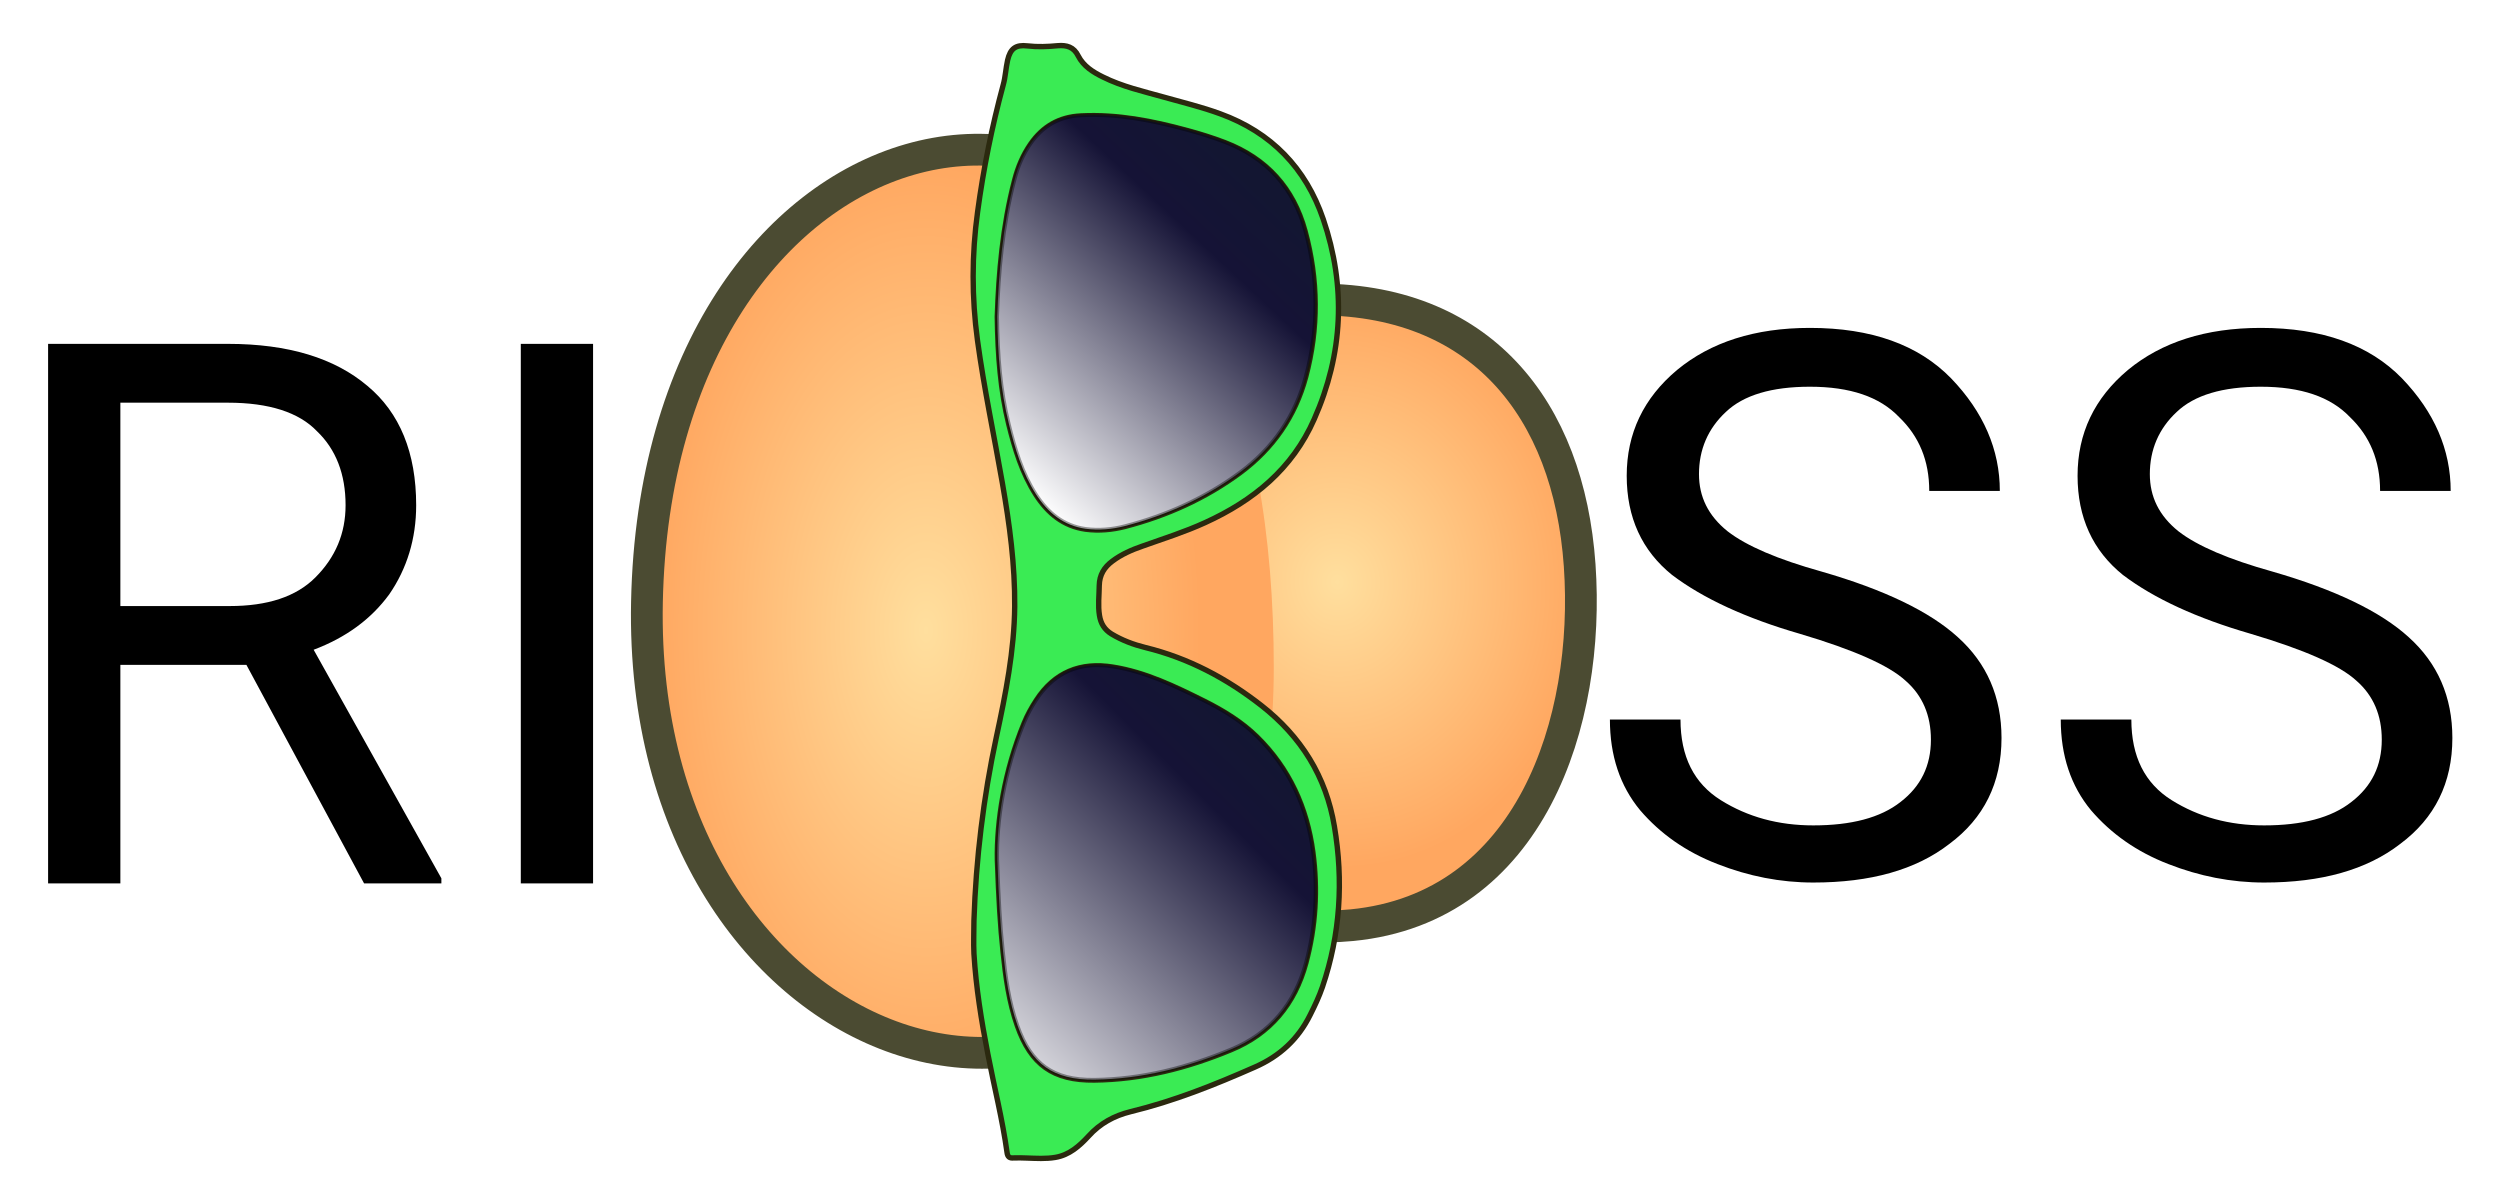
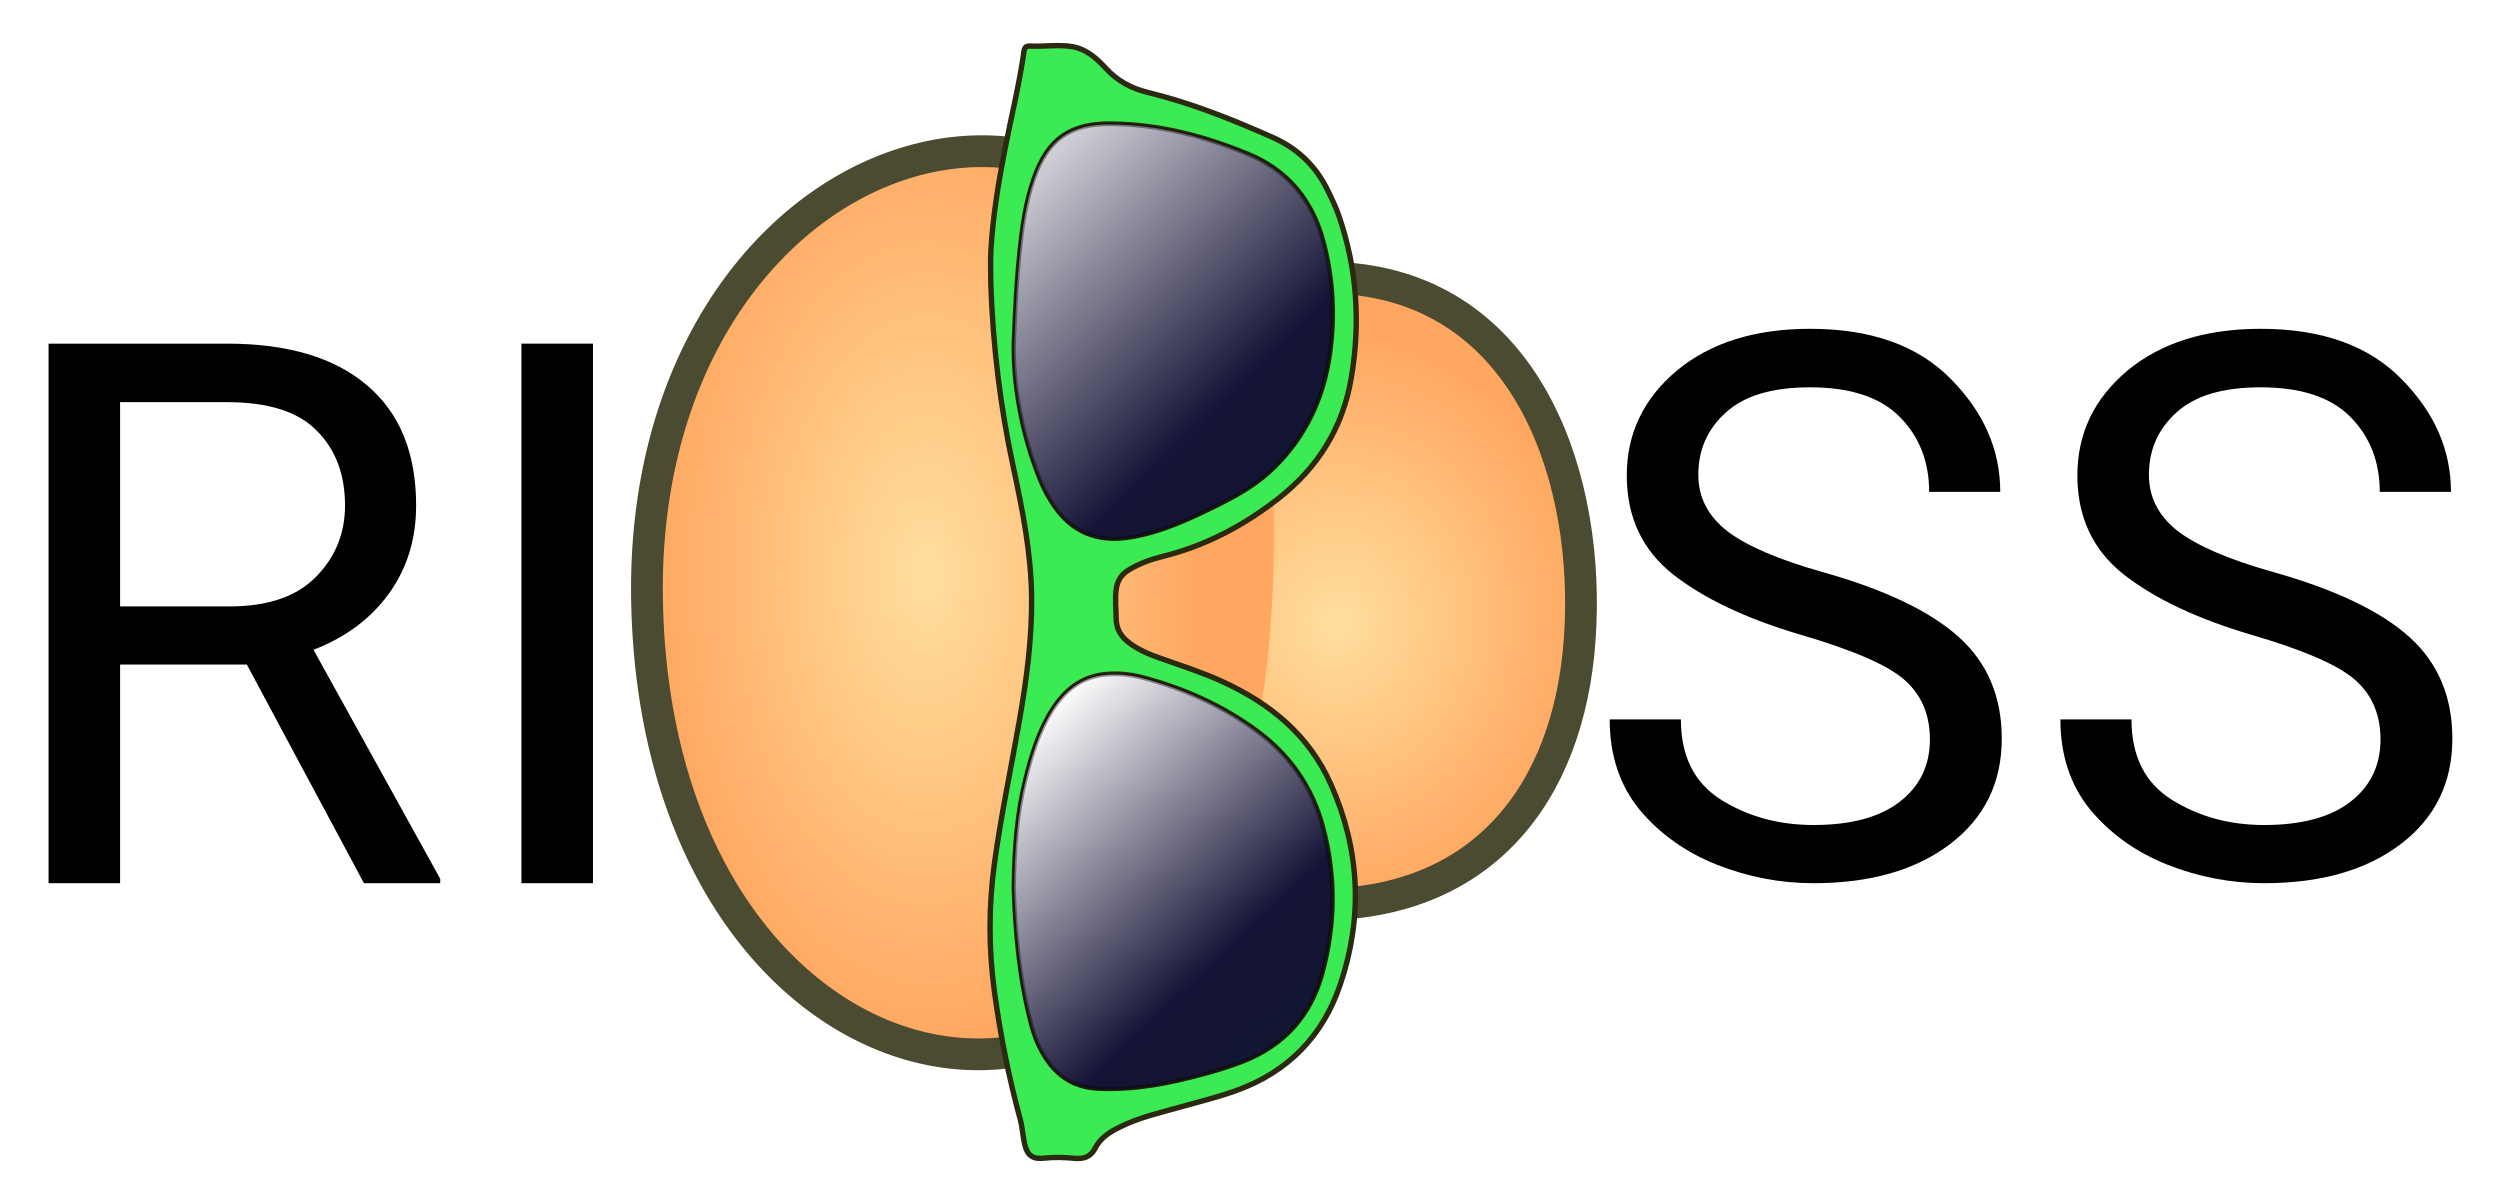
<svg xmlns="http://www.w3.org/2000/svg" xmlns:xlink="http://www.w3.org/1999/xlink" width="52mm" height="25mm" viewBox="0 0 52 25" version="1.1" id="svg1193">
  <defs id="defs1187">
    <radialGradient xlink:href="#linearGradient5555" id="radialGradient5561-8-5-3-7-8-9-50-2-2-7-0" cx="225.119" cy="133.786" fx="225.119" fy="133.786" r="32.134" gradientTransform="matrix(0.139991,-0.009789,0.008552,0.122292,-0.825292,736.186)" gradientUnits="userSpaceOnUse" />
    <linearGradient id="linearGradient5555">
      <stop id="stop5557" offset="0" style="stop-color:#ffdf9e;stop-opacity:1" />
      <stop id="stop5559" offset="1" style="stop-color:#ffa760;stop-opacity:1" />
    </linearGradient>
    <radialGradient xlink:href="#linearGradient5555" id="radialGradient5561-8-5-7-9-7-4-7-1-5-6" cx="225.119" cy="133.786" fx="225.119" fy="133.786" r="32.134" gradientTransform="matrix(0.232538,0,0,-0.134572,-21.2748,761.871)" gradientUnits="userSpaceOnUse" />
-     <linearGradient xlink:href="#linearGradient998" id="linearGradient1185" gradientUnits="userSpaceOnUse" x1="47.754" y1="126.521" x2="50.739" y2="123.335" gradientTransform="translate(0.529167)" />
+     <linearGradient xlink:href="#linearGradient998" id="linearGradient1185" gradientUnits="userSpaceOnUse" x1="47.754" y1="126.521" x2="50.739" y2="123.335" gradientTransform="matrix(-2.23738,0,0,-2.23738,131.589,569.618)" />
    <linearGradient id="linearGradient998">
      <stop style="stop-color:#ffffff;stop-opacity:1" offset="0" id="stop992" />
      <stop id="stop994" offset="0.645" style="stop-color:#151336;stop-opacity:1" />
      <stop style="stop-color:#11192e;stop-opacity:1" offset="1" id="stop996" />
    </linearGradient>
-     <linearGradient xlink:href="#linearGradient1061" id="linearGradient1099-2" gradientUnits="userSpaceOnUse" x1="46.922" y1="131.803" x2="50.481" y2="128.192" gradientTransform="translate(0.529167)" />
+     <linearGradient xlink:href="#linearGradient1061" id="linearGradient1099-2" gradientUnits="userSpaceOnUse" x1="46.922" y1="131.803" x2="50.481" y2="128.192" gradientTransform="matrix(-2.23738,0,0,-2.23738,131.589,569.618)" />
    <linearGradient id="linearGradient1061">
      <stop id="stop1055" offset="0" style="stop-color:#ffffff;stop-opacity:1" />
      <stop style="stop-color:#151336;stop-opacity:1" offset="0.688" id="stop1057" />
      <stop id="stop1059" offset="1" style="stop-color:#11192e;stop-opacity:1" />
    </linearGradient>
  </defs>
  <g id="layer1" transform="translate(0,-272)">
-     <g id="g870" transform="matrix(2.23738,0,0,2.23738,-0.06594,-367.634)">
-       <text xml:space="preserve" style="font-style:normal;font-weight:normal;font-size:3.387px;line-height:0%;font-family:sans-serif;letter-spacing:0px;word-spacing:0px;fill:#000000;fill-opacity:1;stroke:none;stroke-width:0.282px;stroke-linecap:butt;stroke-linejoin:miter;stroke-opacity:1" x="-0.101" y="294.096" id="text4294-9-9-8-37-59-6-5-3-7">
-         <tspan id="tspan4296-0-6-1-2-2-3-6-6-5" x="-0.101" y="294.096" style="font-style:normal;font-variant:normal;font-weight:normal;font-stretch:normal;font-size:7.056px;line-height:1.25;font-family:Roboto;-inkscape-font-specification:Roboto;font-variant-ligatures:normal;font-variant-position:normal;font-variant-caps:normal;font-variant-numeric:normal;font-variant-alternates:normal;font-feature-settings:normal;text-indent:0;text-align:start;text-decoration:none;text-decoration-line:none;text-decoration-style:solid;text-decoration-color:#000000;letter-spacing:0px;word-spacing:0px;text-transform:none;writing-mode:lr-tb;direction:ltr;text-orientation:mixed;dominant-baseline:auto;baseline-shift:baseline;text-anchor:start;white-space:normal;shape-padding:0;opacity:1;vector-effect:none;fill:#000000;fill-opacity:1;stroke:none;stroke-width:0.282px;stroke-linecap:butt;stroke-linejoin:miter;stroke-miterlimit:4;stroke-dasharray:none;stroke-dashoffset:0;stroke-opacity:1">RI</tspan>
-       </text>
-       <g transform="translate(-38.6042,164.058)" id="g1083-9">
-         <g id="g153762-1-0-8-50-4-5-6-2" transform="matrix(0,-0.590468,0.590468,0,-391.987,146.035)">
-           <path style="opacity:1;fill:url(#radialGradient5561-8-5-3-7-8-9-50-2-2-7-0);fill-opacity:1;stroke:#4b4b32;stroke-width:0.5;stroke-miterlimit:4;stroke-dasharray:none;stroke-opacity:1" d="M 36.282,749.948 C 36.322,752.599 34.56,753.986 32.098,754.158 29.637,754.33 26.706,753.389 26.431,750.571 26.223,748.431 27.545,746.81 30.006,746.638 32.468,746.466 36.225,746.073 36.282,749.948 Z" id="path8378-1-5-3-5-3-8-3-9-62-0-4-2-2" />
-           <path style="opacity:1;fill:url(#radialGradient5561-8-5-7-9-7-4-7-1-5-6);fill-opacity:1;stroke:none;stroke-width:0.5;stroke-miterlimit:4;stroke-dasharray:none;stroke-opacity:1" d="M 38.474,743.959 C 38.355,741.045 35.16,739.669 31.071,739.669 26.982,739.669 24.269,741.876 24.214,744.597 24.16,747.302 26.401,749.342 30.489,749.342 34.578,749.342 38.644,748.115 38.474,743.959 Z" id="path8378-1-5-3-5-0-5-4-29-6-7-9-8" />
-           <path id="path7332-6-4-1-1-8-5-3-2-6-1-9" d="M 28.219,748.951 C 21.639,746.997 24.168,739.323 31.521,739.473 39.363,739.633 41.244,747.172 34.552,749.002" style="fill:none;fill-rule:evenodd;stroke:#4b4b32;stroke-width:0.5;stroke-linecap:butt;stroke-linejoin:miter;stroke-miterlimit:4;stroke-dasharray:none;stroke-opacity:1" />
-         </g>
-         <path style="fill:#3aeb54;fill-opacity:1;stroke:#2b290f;stroke-width:0.05;stroke-miterlimit:4;stroke-dasharray:none;stroke-opacity:1" d="M 47.688,130.386 C 47.707,129.81 47.776,129.24 47.897,128.677 47.983,128.277 48.063,127.876 48.067,127.465 48.07,127.08 48.019,126.701 47.953,126.322 47.876,125.879 47.782,125.439 47.721,124.992 47.667,124.594 47.667,124.196 47.722,123.797 47.776,123.397 47.855,123.006 47.96,122.617 47.981,122.543 47.984,122.462 48.001,122.387 48.026,122.279 48.076,122.241 48.185,122.254 48.281,122.265 48.374,122.261 48.469,122.252 48.549,122.246 48.616,122.262 48.658,122.348 48.706,122.442 48.795,122.498 48.887,122.543 49.067,122.633 49.261,122.676 49.453,122.73 49.629,122.78 49.806,122.822 49.977,122.885 50.453,123.058 50.773,123.39 50.935,123.864 51.149,124.491 51.121,125.117 50.851,125.725 50.648,126.186 50.286,126.482 49.837,126.686 49.647,126.773 49.449,126.835 49.253,126.905 49.155,126.939 49.06,126.98 48.975,127.044 48.899,127.1 48.855,127.172 48.853,127.27 48.852,127.364 48.84,127.456 48.855,127.549 48.867,127.625 48.902,127.681 48.967,127.721 49.065,127.78 49.172,127.82 49.281,127.847 49.682,127.945 50.036,128.133 50.359,128.385 50.73,128.675 50.962,129.047 51.039,129.51 51.124,130.015 51.094,130.513 50.928,131.002 50.897,131.092 50.857,131.177 50.814,131.262 50.703,131.487 50.531,131.646 50.301,131.747 49.925,131.913 49.544,132.065 49.144,132.162 48.991,132.2 48.86,132.271 48.753,132.39 48.669,132.481 48.575,132.565 48.445,132.587 48.357,132.602 48.266,132.596 48.177,132.593 48.137,132.592 48.097,132.59 48.057,132.592 48.018,132.596 48.001,132.581 47.996,132.543 47.953,132.233 47.876,131.931 47.817,131.624 47.757,131.316 47.707,131.006 47.688,130.693 47.683,130.59 47.688,130.489 47.688,130.386 Z M 47.905,124.773 C 47.91,125.138 47.935,125.458 48.012,125.772 48.069,126.001 48.136,126.226 48.265,126.427 48.375,126.597 48.519,126.718 48.727,126.747 48.849,126.763 48.972,126.752 49.09,126.722 49.48,126.621 49.842,126.458 50.164,126.22 50.467,125.995 50.673,125.699 50.772,125.332 50.893,124.881 50.889,124.427 50.766,123.975 50.657,123.576 50.408,123.302 50.021,123.153 49.906,123.109 49.79,123.073 49.672,123.041 49.349,122.953 49.022,122.888 48.685,122.905 48.484,122.914 48.329,123.002 48.215,123.167 48.145,123.268 48.098,123.38 48.067,123.5 47.954,123.931 47.918,124.373 47.905,124.773 Z M 47.906,129.825 C 47.919,130.191 47.933,130.435 47.959,130.678 47.983,130.911 48.014,131.142 48.092,131.364 48.219,131.725 48.425,131.872 48.807,131.868 49.249,131.863 49.67,131.755 50.076,131.587 50.442,131.437 50.67,131.161 50.773,130.782 50.865,130.442 50.885,130.098 50.839,129.75 50.783,129.336 50.62,128.974 50.319,128.678 50.175,128.537 50.005,128.434 49.827,128.345 49.556,128.21 49.282,128.077 48.98,128.029 48.68,127.98 48.437,128.077 48.268,128.338 48.224,128.405 48.185,128.476 48.155,128.55 47.971,128.997 47.899,129.465 47.906,129.825 Z" id="path11-7" />
-         <path style="opacity:1;vector-effect:none;fill:url(#linearGradient1185);fill-opacity:1;stroke:#000000;stroke-width:0.032;stroke-linecap:butt;stroke-linejoin:miter;stroke-miterlimit:4;stroke-dasharray:none;stroke-dashoffset:0;stroke-opacity:0.392;paint-order:normal" d="M 48.685,122.901 C 48.485,122.91 48.329,122.998 48.215,123.163 48.145,123.264 48.098,123.376 48.067,123.496 47.954,123.927 47.918,124.369 47.905,124.769 47.91,125.134 47.935,125.454 48.013,125.768 48.069,125.997 48.136,126.222 48.265,126.423 48.375,126.593 48.519,126.714 48.727,126.743 48.849,126.759 48.972,126.748 49.09,126.718 49.48,126.617 49.842,126.454 50.164,126.216 50.467,125.991 50.673,125.695 50.771,125.328 50.893,124.877 50.889,124.423 50.766,123.971 50.657,123.572 50.408,123.299 50.021,123.149 49.906,123.105 49.79,123.069 49.672,123.037 49.349,122.949 49.022,122.884 48.685,122.901 Z" id="path933-3" />
-         <path style="opacity:1;vector-effect:none;fill:url(#linearGradient1099-2);fill-opacity:1;stroke:#000000;stroke-width:0.032;stroke-linecap:butt;stroke-linejoin:miter;stroke-miterlimit:4;stroke-dasharray:none;stroke-dashoffset:0;stroke-opacity:0.392;paint-order:normal" d="M 48.87,128.014 C 48.62,128.003 48.416,128.106 48.268,128.334 48.224,128.401 48.186,128.472 48.155,128.546 47.971,128.993 47.899,129.461 47.906,129.821 47.919,130.187 47.933,130.431 47.959,130.674 47.983,130.907 48.014,131.138 48.093,131.36 48.22,131.721 48.425,131.868 48.807,131.864 49.249,131.859 49.67,131.751 50.076,131.583 50.442,131.433 50.67,131.157 50.773,130.778 50.865,130.438 50.885,130.094 50.839,129.746 50.784,129.332 50.62,128.97 50.319,128.674 50.175,128.533 50.005,128.43 49.827,128.341 49.556,128.206 49.282,128.073 48.979,128.025 48.942,128.019 48.905,128.015 48.87,128.014 Z" id="rect919-6" />
-       </g>
-       <text xml:space="preserve" style="font-style:normal;font-weight:normal;font-size:3.387px;line-height:0%;font-family:sans-serif;letter-spacing:0px;word-spacing:0px;fill:#000000;fill-opacity:1;stroke:none;stroke-width:0.282px;stroke-linecap:butt;stroke-linejoin:miter;stroke-opacity:1" x="14.715" y="294.027" id="text4294-9-9-8-37-59-6-5-3-7-3">
-         <tspan id="tspan4296-0-6-1-2-2-3-6-6-5-6" x="14.715" y="294.027" style="font-style:normal;font-variant:normal;font-weight:normal;font-stretch:normal;font-size:7.056px;line-height:1.25;font-family:Roboto;-inkscape-font-specification:Roboto;font-variant-ligatures:normal;font-variant-position:normal;font-variant-caps:normal;font-variant-numeric:normal;font-variant-alternates:normal;font-feature-settings:normal;text-indent:0;text-align:start;text-decoration:none;text-decoration-line:none;text-decoration-style:solid;text-decoration-color:#000000;letter-spacing:0px;word-spacing:0px;text-transform:none;writing-mode:lr-tb;direction:ltr;text-orientation:mixed;dominant-baseline:auto;baseline-shift:baseline;text-anchor:start;white-space:normal;shape-padding:0;opacity:1;vector-effect:none;fill:#000000;fill-opacity:1;stroke:none;stroke-width:0.282px;stroke-linecap:butt;stroke-linejoin:miter;stroke-miterlimit:4;stroke-dasharray:none;stroke-dashoffset:0;stroke-opacity:1">SS</tspan>
-       </text>
+     <g id="text4294-9-9-8-37-59-6-5-3-7" style="font-style:normal;font-weight:normal;font-size:3.387px;line-height:0%;font-family:sans-serif;letter-spacing:0px;word-spacing:0px;fill:#000000;fill-opacity:1;stroke:none;stroke-width:0.282px;stroke-linecap:butt;stroke-linejoin:miter;stroke-opacity:1" aria-label="RI" transform="matrix(2.23738,0,0,2.23738,-0.06594,-367.634)">
+       <path id="path843" style="font-style:normal;font-variant:normal;font-weight:normal;font-stretch:normal;font-size:7.056px;line-height:1.25;font-family:Roboto;-inkscape-font-specification:Roboto;font-variant-ligatures:normal;font-variant-position:normal;font-variant-caps:normal;font-variant-numeric:normal;font-variant-alternates:normal;font-feature-settings:normal;text-indent:0;text-align:start;text-decoration:none;text-decoration-line:none;text-decoration-style:solid;text-decoration-color:#000000;letter-spacing:0px;word-spacing:0px;text-transform:none;writing-mode:lr-tb;direction:ltr;text-orientation:mixed;dominant-baseline:auto;baseline-shift:baseline;text-anchor:start;white-space:normal;shape-padding:0;opacity:1;vector-effect:none;fill:#000000;fill-opacity:1;stroke:none;stroke-width:0.282px;stroke-linecap:butt;stroke-linejoin:miter;stroke-miterlimit:4;stroke-dasharray:none;stroke-dashoffset:0;stroke-opacity:1" d="M 3.413,294.096 2.324,292.063 H 1.146 V 294.096 H 0.481 V 289.08 H 2.141 Q 2.986,289.08 3.44,289.466 3.898,289.852 3.898,290.585 3.898,291.054 3.644,291.405 3.392,291.753 2.944,291.926 L 4.122,294.055 V 294.096 Z M 1.146,289.624 V 291.523 H 2.162 Q 2.696,291.523 2.965,291.25 3.237,290.975 3.237,290.585 3.237,290.151 2.975,289.89 2.717,289.624 2.141,289.624 Z" />
+       <path id="path845" style="font-style:normal;font-variant:normal;font-weight:normal;font-stretch:normal;font-size:7.056px;line-height:1.25;font-family:Roboto;-inkscape-font-specification:Roboto;font-variant-ligatures:normal;font-variant-position:normal;font-variant-caps:normal;font-variant-numeric:normal;font-variant-alternates:normal;font-feature-settings:normal;text-indent:0;text-align:start;text-decoration:none;text-decoration-line:none;text-decoration-style:solid;text-decoration-color:#000000;letter-spacing:0px;word-spacing:0px;text-transform:none;writing-mode:lr-tb;direction:ltr;text-orientation:mixed;dominant-baseline:auto;baseline-shift:baseline;text-anchor:start;white-space:normal;shape-padding:0;opacity:1;vector-effect:none;fill:#000000;fill-opacity:1;stroke:none;stroke-width:0.282px;stroke-linecap:butt;stroke-linejoin:miter;stroke-miterlimit:4;stroke-dasharray:none;stroke-dashoffset:0;stroke-opacity:1" d="M 5.542,289.08 V 294.096 H 4.877 V 289.08 Z" />
+     </g>
+     <g id="g153762-1-0-8-50-4-5-6-2" transform="matrix(0,1.3211,1.3211,0,-963.459,242.882)">
+       <path style="opacity:1;fill:url(#radialGradient5561-8-5-3-7-8-9-50-2-2-7-0);fill-opacity:1;stroke:#4b4b32;stroke-width:0.5;stroke-miterlimit:4;stroke-dasharray:none;stroke-opacity:1" d="M 36.282,749.948 C 36.322,752.599 34.56,753.986 32.098,754.158 29.637,754.33 26.706,753.389 26.431,750.571 26.223,748.431 27.545,746.81 30.006,746.638 32.468,746.466 36.225,746.073 36.282,749.948 Z" id="path8378-1-5-3-5-3-8-3-9-62-0-4-2-2" />
+       <path style="opacity:1;fill:url(#radialGradient5561-8-5-7-9-7-4-7-1-5-6);fill-opacity:1;stroke:none;stroke-width:0.5;stroke-miterlimit:4;stroke-dasharray:none;stroke-opacity:1" d="M 38.474,743.959 C 38.355,741.045 35.16,739.669 31.071,739.669 26.982,739.669 24.269,741.876 24.214,744.597 24.16,747.302 26.401,749.342 30.489,749.342 34.578,749.342 38.644,748.115 38.474,743.959 Z" id="path8378-1-5-3-5-0-5-4-29-6-7-9-8" />
+       <path id="path7332-6-4-1-1-8-5-3-2-6-1-9" d="M 28.219,748.951 C 21.639,746.997 24.168,739.323 31.521,739.473 39.363,739.633 41.244,747.172 34.552,749.002" style="fill:none;fill-rule:evenodd;stroke:#4b4b32;stroke-width:0.5;stroke-linecap:butt;stroke-linejoin:miter;stroke-miterlimit:4;stroke-dasharray:none;stroke-opacity:1" />
+     </g>
+     <g id="g893" transform="matrix(-1,0,0,1,46.6864,0)">
+       <path id="path11-7" d="M 26.078,277.895 C 26.035,279.184 25.881,280.459 25.609,281.719 25.417,282.614 25.238,283.511 25.229,284.43 25.221,285.292 25.335,286.14 25.483,286.988 25.656,287.979 25.866,288.963 26.003,289.963 26.124,290.854 26.124,291.744 26.001,292.637 25.879,293.532 25.703,294.407 25.467,295.277 25.421,295.443 25.413,295.624 25.375,295.792 25.321,296.033 25.209,296.118 24.964,296.089 24.751,296.065 24.541,296.074 24.329,296.094 24.15,296.107 24.001,296.071 23.905,295.879 23.799,295.669 23.6,295.543 23.394,295.443 22.991,295.241 22.556,295.145 22.128,295.024 21.735,294.912 21.339,294.818 20.954,294.677 19.891,294.29 19.173,293.548 18.812,292.487 18.334,291.084 18.396,289.684 19,288.323 19.454,287.292 20.265,286.63 21.269,286.173 21.693,285.979 22.137,285.84 22.575,285.683 22.795,285.607 23.008,285.515 23.197,285.372 23.367,285.247 23.467,285.086 23.47,284.867 23.472,284.656 23.498,284.45 23.467,284.242 23.44,284.072 23.36,283.947 23.214,283.858 22.995,283.725 22.756,283.636 22.512,283.576 21.616,283.356 20.824,282.936 20.099,282.372 19.27,281.723 18.752,280.891 18.579,279.855 18.389,278.725 18.456,277.611 18.828,276.517 18.896,276.315 18.987,276.125 19.082,275.935 19.332,275.432 19.715,275.076 20.231,274.85 21.072,274.478 21.924,274.138 22.818,273.921 23.162,273.836 23.454,273.677 23.694,273.411 23.883,273.208 24.091,273.02 24.384,272.97 24.581,272.937 24.783,272.95 24.983,272.957 25.072,272.959 25.162,272.964 25.251,272.959 25.339,272.95 25.375,272.984 25.388,273.069 25.485,273.762 25.655,274.438 25.788,275.125 25.922,275.814 26.035,276.508 26.076,277.208 26.089,277.438 26.078,277.664 26.078,277.895 Z M 25.591,290.453 C 25.58,289.637 25.525,288.921 25.351,288.218 25.224,287.706 25.073,287.202 24.786,286.753 24.539,286.372 24.217,286.102 23.753,286.037 23.48,286.001 23.204,286.026 22.939,286.093 22.068,286.319 21.258,286.683 20.536,287.216 19.859,287.719 19.397,288.381 19.178,289.203 18.906,290.212 18.914,291.227 19.191,292.239 19.434,293.131 19.991,293.744 20.858,294.078 21.113,294.176 21.374,294.257 21.638,294.328 22.361,294.525 23.092,294.671 23.847,294.633 24.294,294.613 24.643,294.416 24.897,294.047 25.054,293.821 25.159,293.57 25.229,293.301 25.482,292.337 25.563,291.348 25.591,290.453 Z M 25.59,279.15 C 25.56,278.331 25.528,277.785 25.471,277.242 25.417,276.72 25.347,276.203 25.172,275.707 24.887,274.899 24.428,274.57 23.573,274.579 22.583,274.59 21.643,274.832 20.733,275.208 19.915,275.543 19.405,276.161 19.174,277.009 18.968,277.77 18.924,278.539 19.027,279.318 19.151,280.244 19.518,281.054 20.19,281.716 20.512,282.032 20.892,282.262 21.291,282.461 21.898,282.763 22.51,283.061 23.187,283.168 23.858,283.278 24.401,283.061 24.779,282.477 24.878,282.327 24.964,282.168 25.032,282.003 25.444,281.003 25.604,279.956 25.59,279.15 Z" style="fill:#3aeb54;fill-opacity:1;stroke:#2b290f;stroke-width:0.112;stroke-miterlimit:4;stroke-dasharray:none;stroke-opacity:1" />
+       <path id="path933-3" d="M 23.846,294.642 C 24.294,294.622 24.642,294.425 24.896,294.055 25.054,293.83 25.158,293.579 25.228,293.31 25.481,292.346 25.562,291.357 25.591,290.462 25.58,289.646 25.524,288.93 25.351,288.227 25.224,287.715 25.073,287.211 24.785,286.762 24.539,286.381 24.217,286.111 23.753,286.046 23.48,286.01 23.204,286.034 22.939,286.102 22.068,286.328 21.258,286.692 20.536,287.225 19.859,287.728 19.397,288.39 19.178,289.212 18.906,290.221 18.914,291.236 19.19,292.248 19.433,293.14 19.991,293.751 20.858,294.087 21.113,294.185 21.373,294.266 21.637,294.337 22.36,294.534 23.091,294.68 23.846,294.642 Z" style="opacity:1;vector-effect:none;fill:url(#linearGradient1185);fill-opacity:1;stroke:#000000;stroke-width:0.071;stroke-linecap:butt;stroke-linejoin:miter;stroke-miterlimit:4;stroke-dasharray:none;stroke-dashoffset:0;stroke-opacity:0.392;paint-order:normal" />
+       <path id="rect919-6" d="M 23.433,283.202 C 23.991,283.227 24.448,282.996 24.78,282.486 24.878,282.336 24.963,282.177 25.032,282.012 25.443,281.012 25.604,279.964 25.59,279.159 25.56,278.34 25.528,277.794 25.471,277.251 25.417,276.729 25.346,276.212 25.172,275.716 24.887,274.908 24.429,274.579 23.574,274.588 22.584,274.599 21.642,274.841 20.733,275.217 19.914,275.552 19.405,276.17 19.174,277.018 18.968,277.779 18.923,278.548 19.026,279.327 19.151,280.253 19.517,281.063 20.189,281.725 20.512,282.041 20.892,282.271 21.291,282.47 21.898,282.772 22.511,283.07 23.188,283.177 23.271,283.191 23.353,283.2 23.433,283.202 Z" style="opacity:1;vector-effect:none;fill:url(#linearGradient1099-2);fill-opacity:1;stroke:#000000;stroke-width:0.071;stroke-linecap:butt;stroke-linejoin:miter;stroke-miterlimit:4;stroke-dasharray:none;stroke-dashoffset:0;stroke-opacity:0.392;paint-order:normal" />
+     </g>
+     <g id="text4294-9-9-8-37-59-6-5-3-7-3" style="font-style:normal;font-weight:normal;font-size:3.387px;line-height:0%;font-family:sans-serif;letter-spacing:0px;word-spacing:0px;fill:#000000;fill-opacity:1;stroke:none;stroke-width:0.282px;stroke-linecap:butt;stroke-linejoin:miter;stroke-opacity:1" aria-label="SS" transform="matrix(2.23738,0,0,2.23738,-0.06594,-367.634)">
+       <path id="path848" style="font-style:normal;font-variant:normal;font-weight:normal;font-stretch:normal;font-size:7.056px;line-height:1.25;font-family:Roboto;-inkscape-font-specification:Roboto;font-variant-ligatures:normal;font-variant-position:normal;font-variant-caps:normal;font-variant-numeric:normal;font-variant-alternates:normal;font-feature-settings:normal;text-indent:0;text-align:start;text-decoration:none;text-decoration-line:none;text-decoration-style:solid;text-decoration-color:#000000;letter-spacing:0px;word-spacing:0px;text-transform:none;writing-mode:lr-tb;direction:ltr;text-orientation:mixed;dominant-baseline:auto;baseline-shift:baseline;text-anchor:start;white-space:normal;shape-padding:0;opacity:1;vector-effect:none;fill:#000000;fill-opacity:1;stroke:none;stroke-width:0.282px;stroke-linecap:butt;stroke-linejoin:miter;stroke-miterlimit:4;stroke-dasharray:none;stroke-dashoffset:0;stroke-opacity:1" d="M 17.971,292.759 Q 17.971,292.415 17.737,292.208 17.506,292.001 16.762,291.784 16.017,291.564 15.584,291.226 15.153,290.885 15.153,290.306 15.153,289.721 15.618,289.331 16.087,288.942 16.858,288.942 17.706,288.942 18.164,289.407 18.625,289.872 18.625,290.458 H 17.964 Q 17.964,290.038 17.692,289.762 17.42,289.486 16.858,289.486 16.328,289.486 16.073,289.721 15.818,289.951 15.818,290.299 15.818,290.613 16.087,290.823 16.359,291.03 16.968,291.202 17.84,291.447 18.24,291.808 18.639,292.167 18.639,292.752 18.639,293.366 18.16,293.731 17.681,294.096 16.889,294.096 16.427,294.096 15.99,293.924 15.556,293.751 15.273,293.414 14.994,293.073 14.994,292.573 H 15.656 Q 15.656,293.086 16.031,293.321 16.407,293.555 16.889,293.555 17.409,293.555 17.688,293.341 17.971,293.124 17.971,292.759 Z" />
+       <path id="path850" style="font-style:normal;font-variant:normal;font-weight:normal;font-stretch:normal;font-size:7.056px;line-height:1.25;font-family:Roboto;-inkscape-font-specification:Roboto;font-variant-ligatures:normal;font-variant-position:normal;font-variant-caps:normal;font-variant-numeric:normal;font-variant-alternates:normal;font-feature-settings:normal;text-indent:0;text-align:start;text-decoration:none;text-decoration-line:none;text-decoration-style:solid;text-decoration-color:#000000;letter-spacing:0px;word-spacing:0px;text-transform:none;writing-mode:lr-tb;direction:ltr;text-orientation:mixed;dominant-baseline:auto;baseline-shift:baseline;text-anchor:start;white-space:normal;shape-padding:0;opacity:1;vector-effect:none;fill:#000000;fill-opacity:1;stroke:none;stroke-width:0.282px;stroke-linecap:butt;stroke-linejoin:miter;stroke-miterlimit:4;stroke-dasharray:none;stroke-dashoffset:0;stroke-opacity:1" d="M 22.16,292.759 Q 22.16,292.415 21.926,292.208 21.695,292.001 20.951,291.784 20.207,291.564 19.773,291.226 19.342,290.885 19.342,290.306 19.342,289.721 19.807,289.331 20.276,288.942 21.047,288.942 21.895,288.942 22.353,289.407 22.815,289.872 22.815,290.458 H 22.153 Q 22.153,290.038 21.881,289.762 21.609,289.486 21.047,289.486 20.517,289.486 20.262,289.721 20.007,289.951 20.007,290.299 20.007,290.613 20.276,290.823 20.548,291.03 21.158,291.202 22.029,291.447 22.429,291.808 22.828,292.167 22.828,292.752 22.828,293.366 22.35,293.731 21.871,294.096 21.078,294.096 20.617,294.096 20.179,293.924 19.745,293.751 19.463,293.414 19.184,293.073 19.184,292.573 H 19.845 Q 19.845,293.086 20.221,293.321 20.596,293.555 21.078,293.555 21.599,293.555 21.878,293.341 22.16,293.124 22.16,292.759 Z" />
    </g>
  </g>
</svg>
